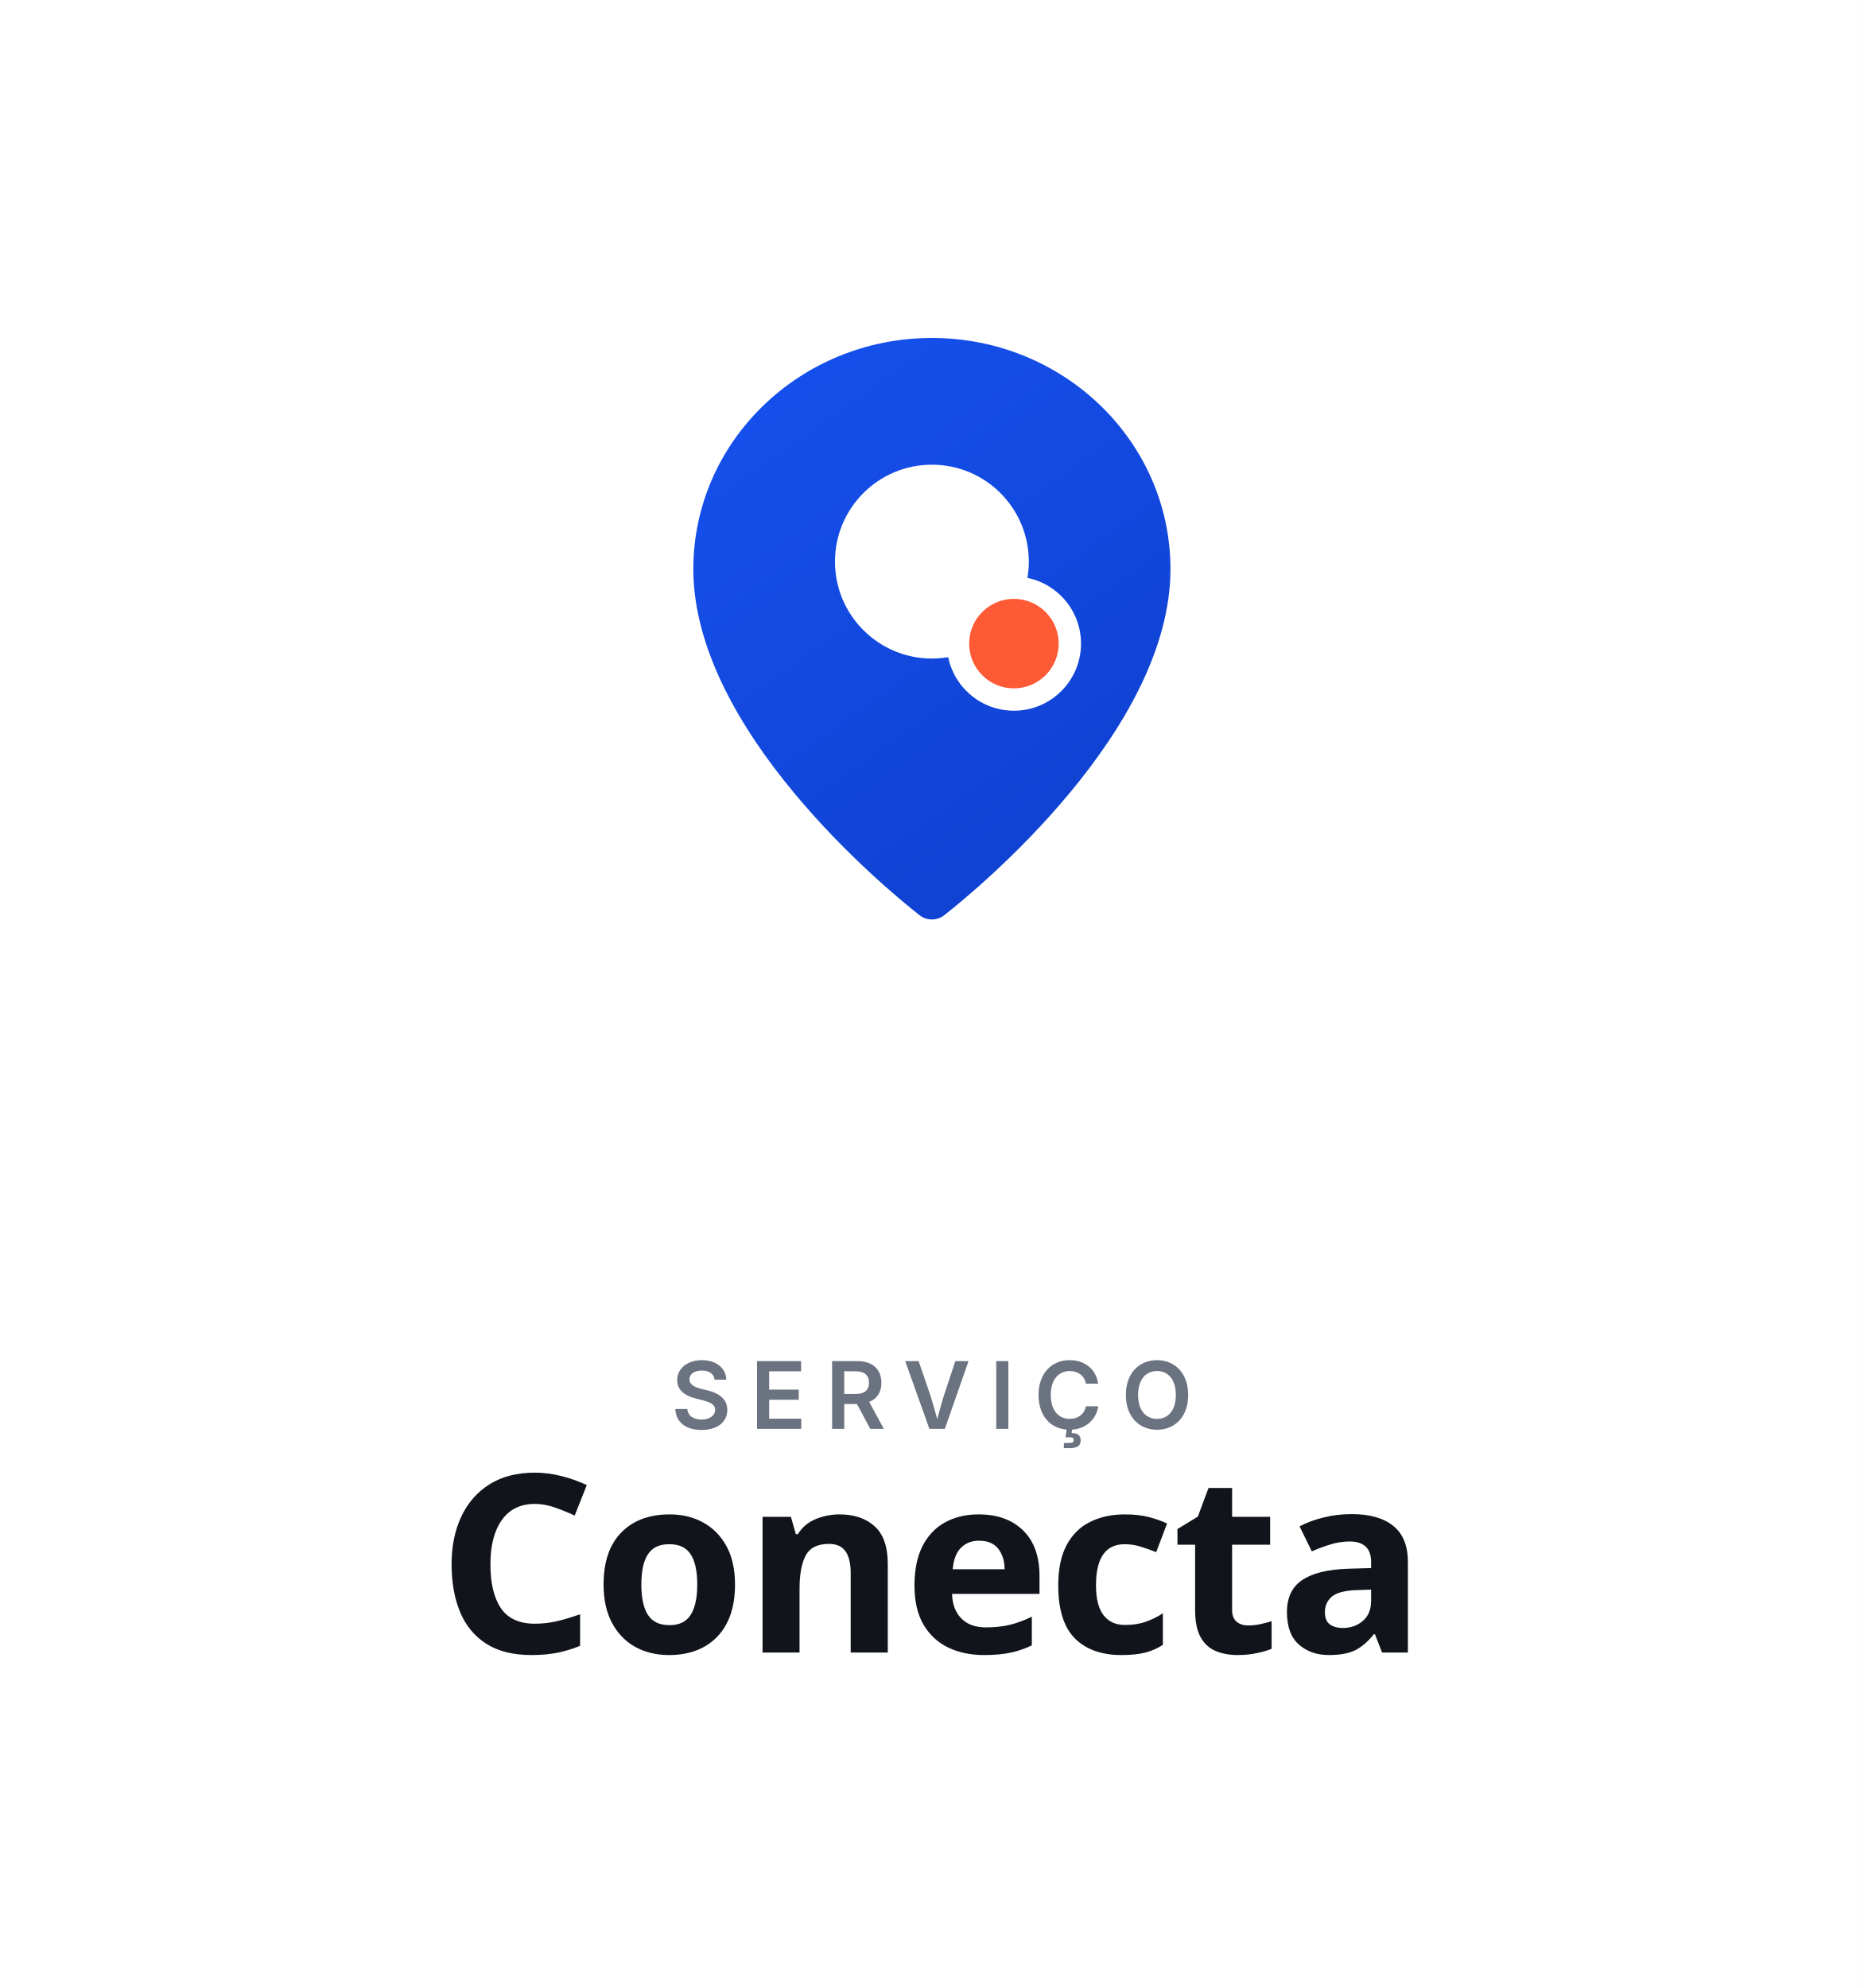
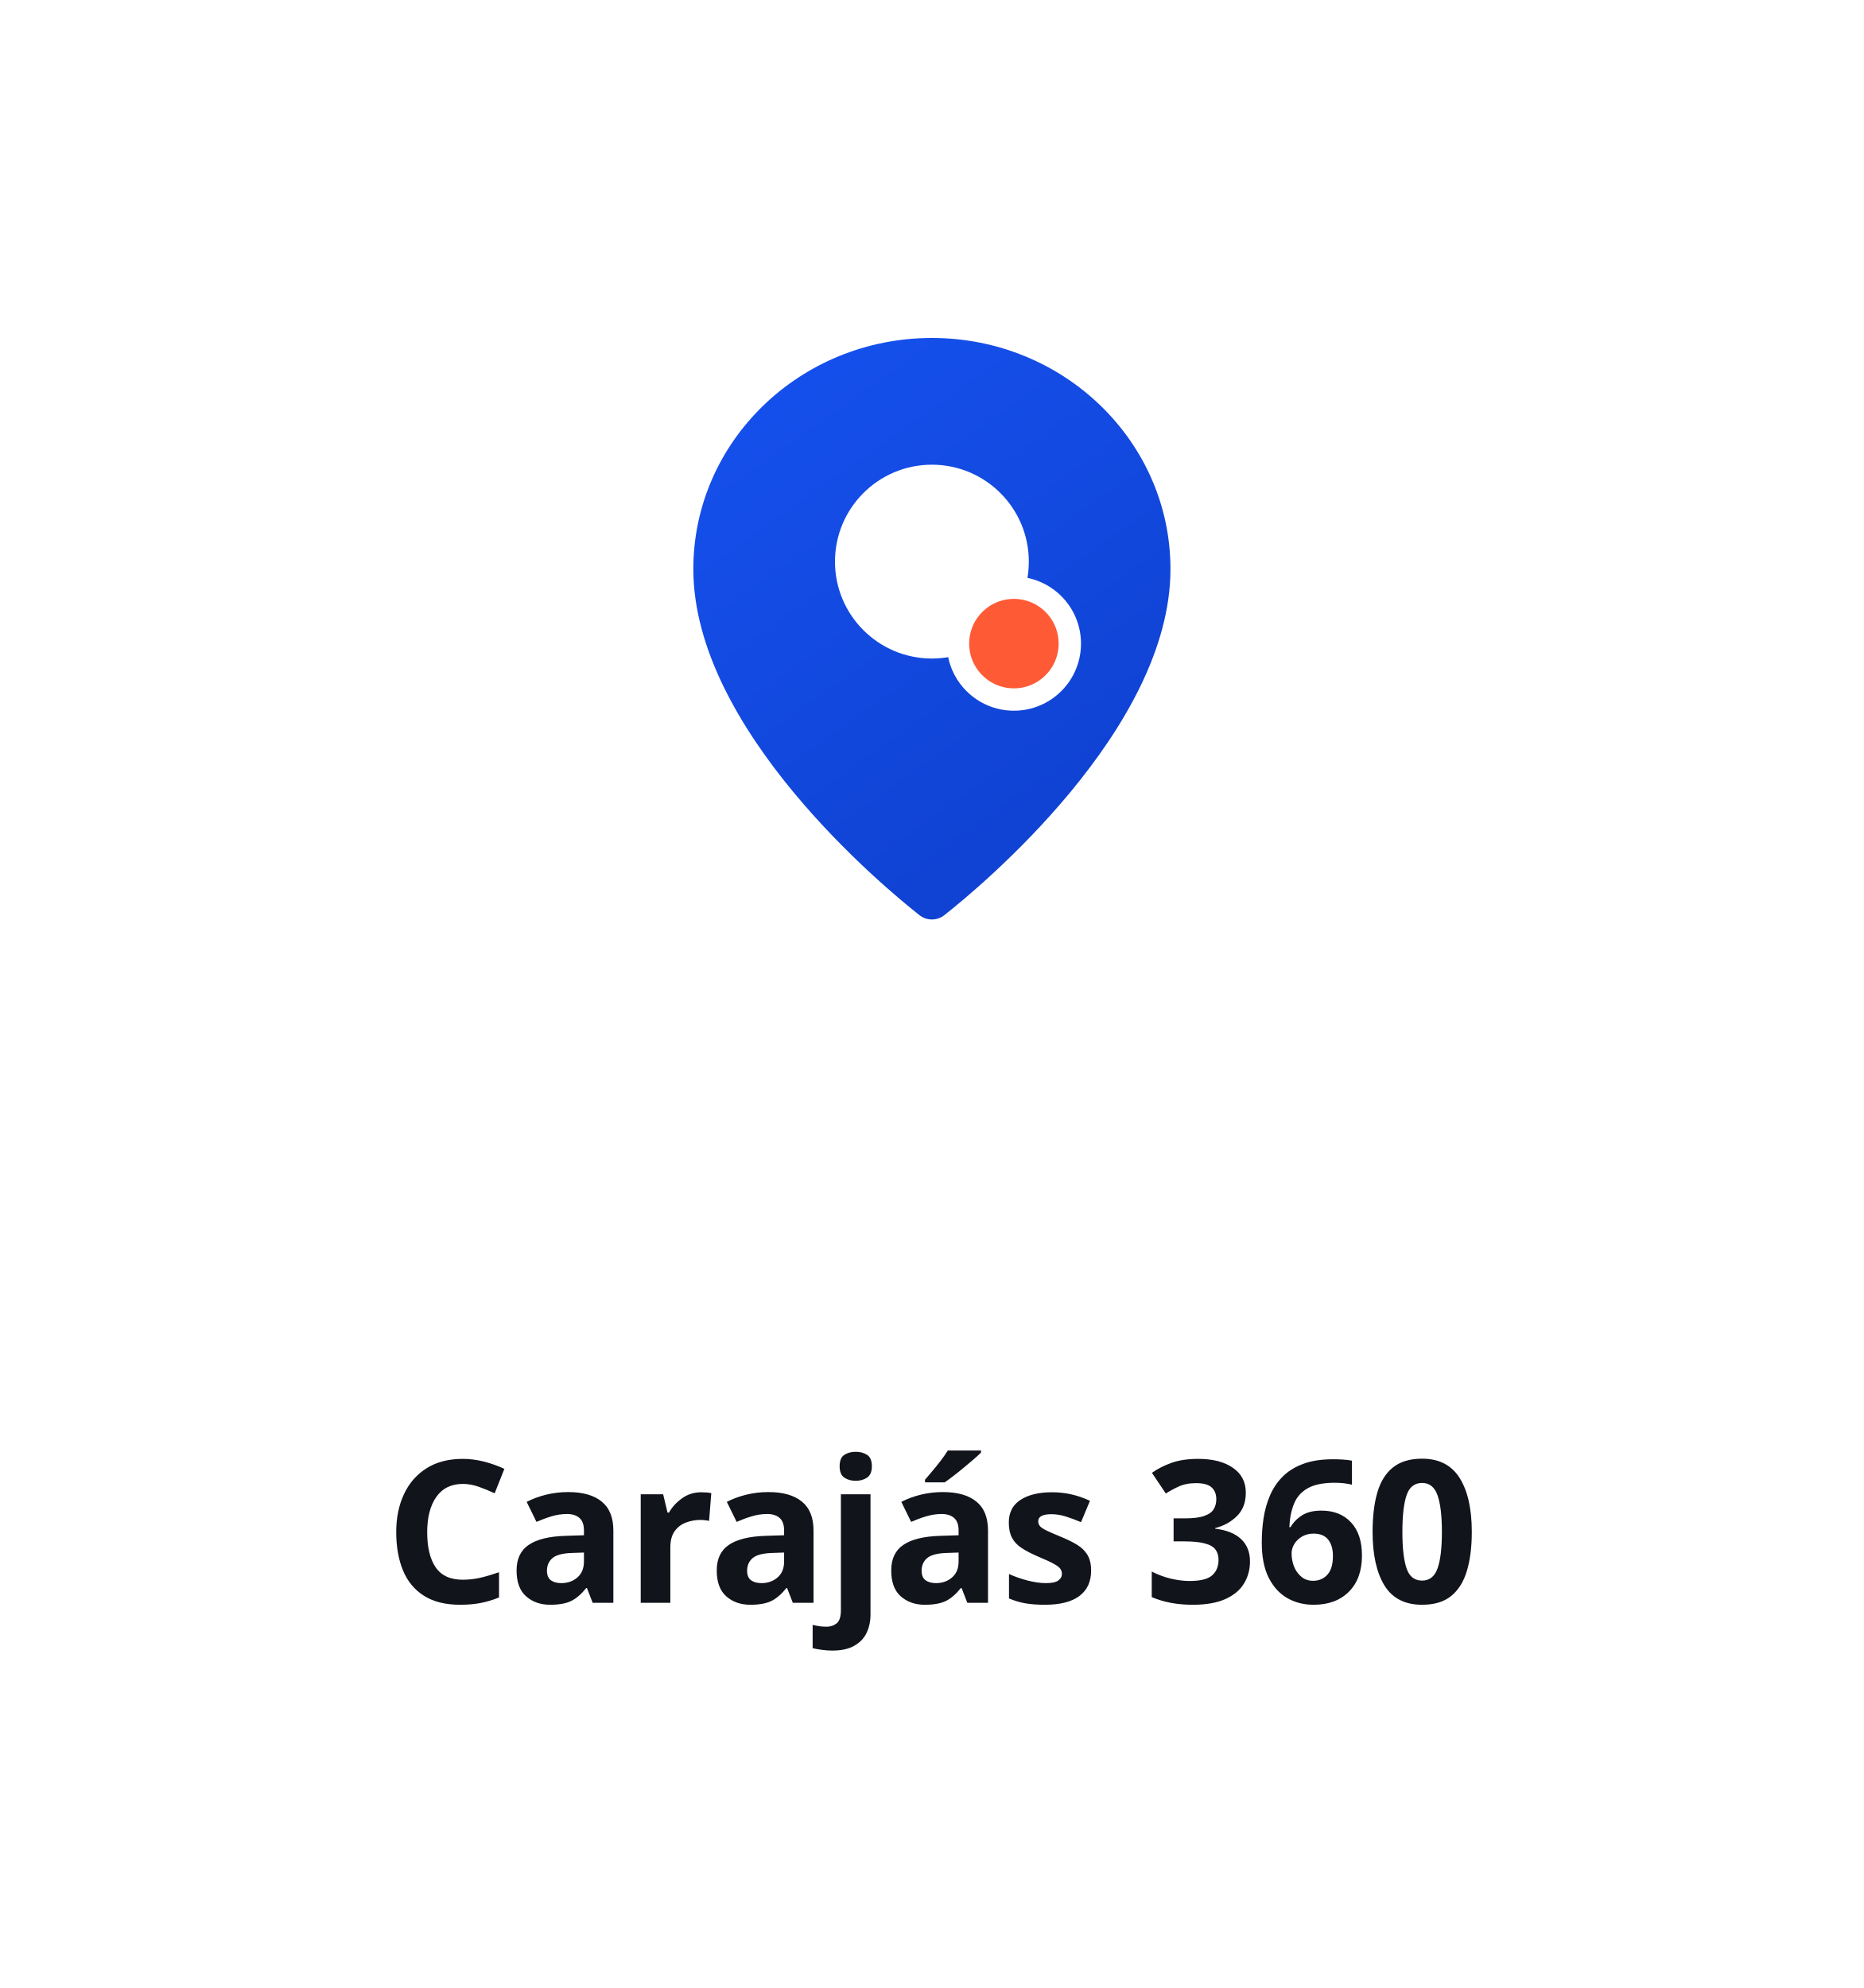
<svg xmlns="http://www.w3.org/2000/svg" width="300" height="320" viewBox="0 0 300 320">
  <rect width="300" height="320" fill="#FFFFFF" />
  <g transform="translate(90,40) scale(1.2)">
    <defs>
      <linearGradient id="pinGrad_v" x1="20" y1="10" x2="80" y2="95" gradientUnits="userSpaceOnUse">
        <stop offset="0" stop-color="#1652F0" />
        <stop offset="1" stop-color="#0E3ECB" />
      </linearGradient>
    </defs>
    <path d="M50 12c17.67 0 32 13.88 32 31c0 21.5-25.6 42.7-30.3 46.4a2.7 2.7 0 0 1-3.4 0C43.6 85.7 18 64.5 18 43c0-17.12 14.33-31 32-31z" fill="url(#pinGrad_v)" />
    <circle cx="50" cy="42" r="13" fill="#FFFFFF" />
    <circle cx="50" cy="42" r="13" fill="none" />
    <circle cx="61" cy="53" r="7.5" fill="#FF5A36" stroke="#FFFFFF" stroke-width="3" />
  </g>
  <g font-family="Inter, sans-serif" text-anchor="middle">
-     <text x="150" y="230" font-weight="600" font-size="15" letter-spacing="3" fill="#6B7280">SERVIÇO</text>
-     <text x="150" y="266" font-family="Sora, sans-serif" font-weight="800" font-size="40" letter-spacing="-0.5" fill="#12141C">Conecta</text>
+     <text x="150" y="258" font-family="Sora, sans-serif" font-weight="800" font-size="32" letter-spacing="-0.5" fill="#12141C">Carajás 360</text>
  </g>
</svg>
